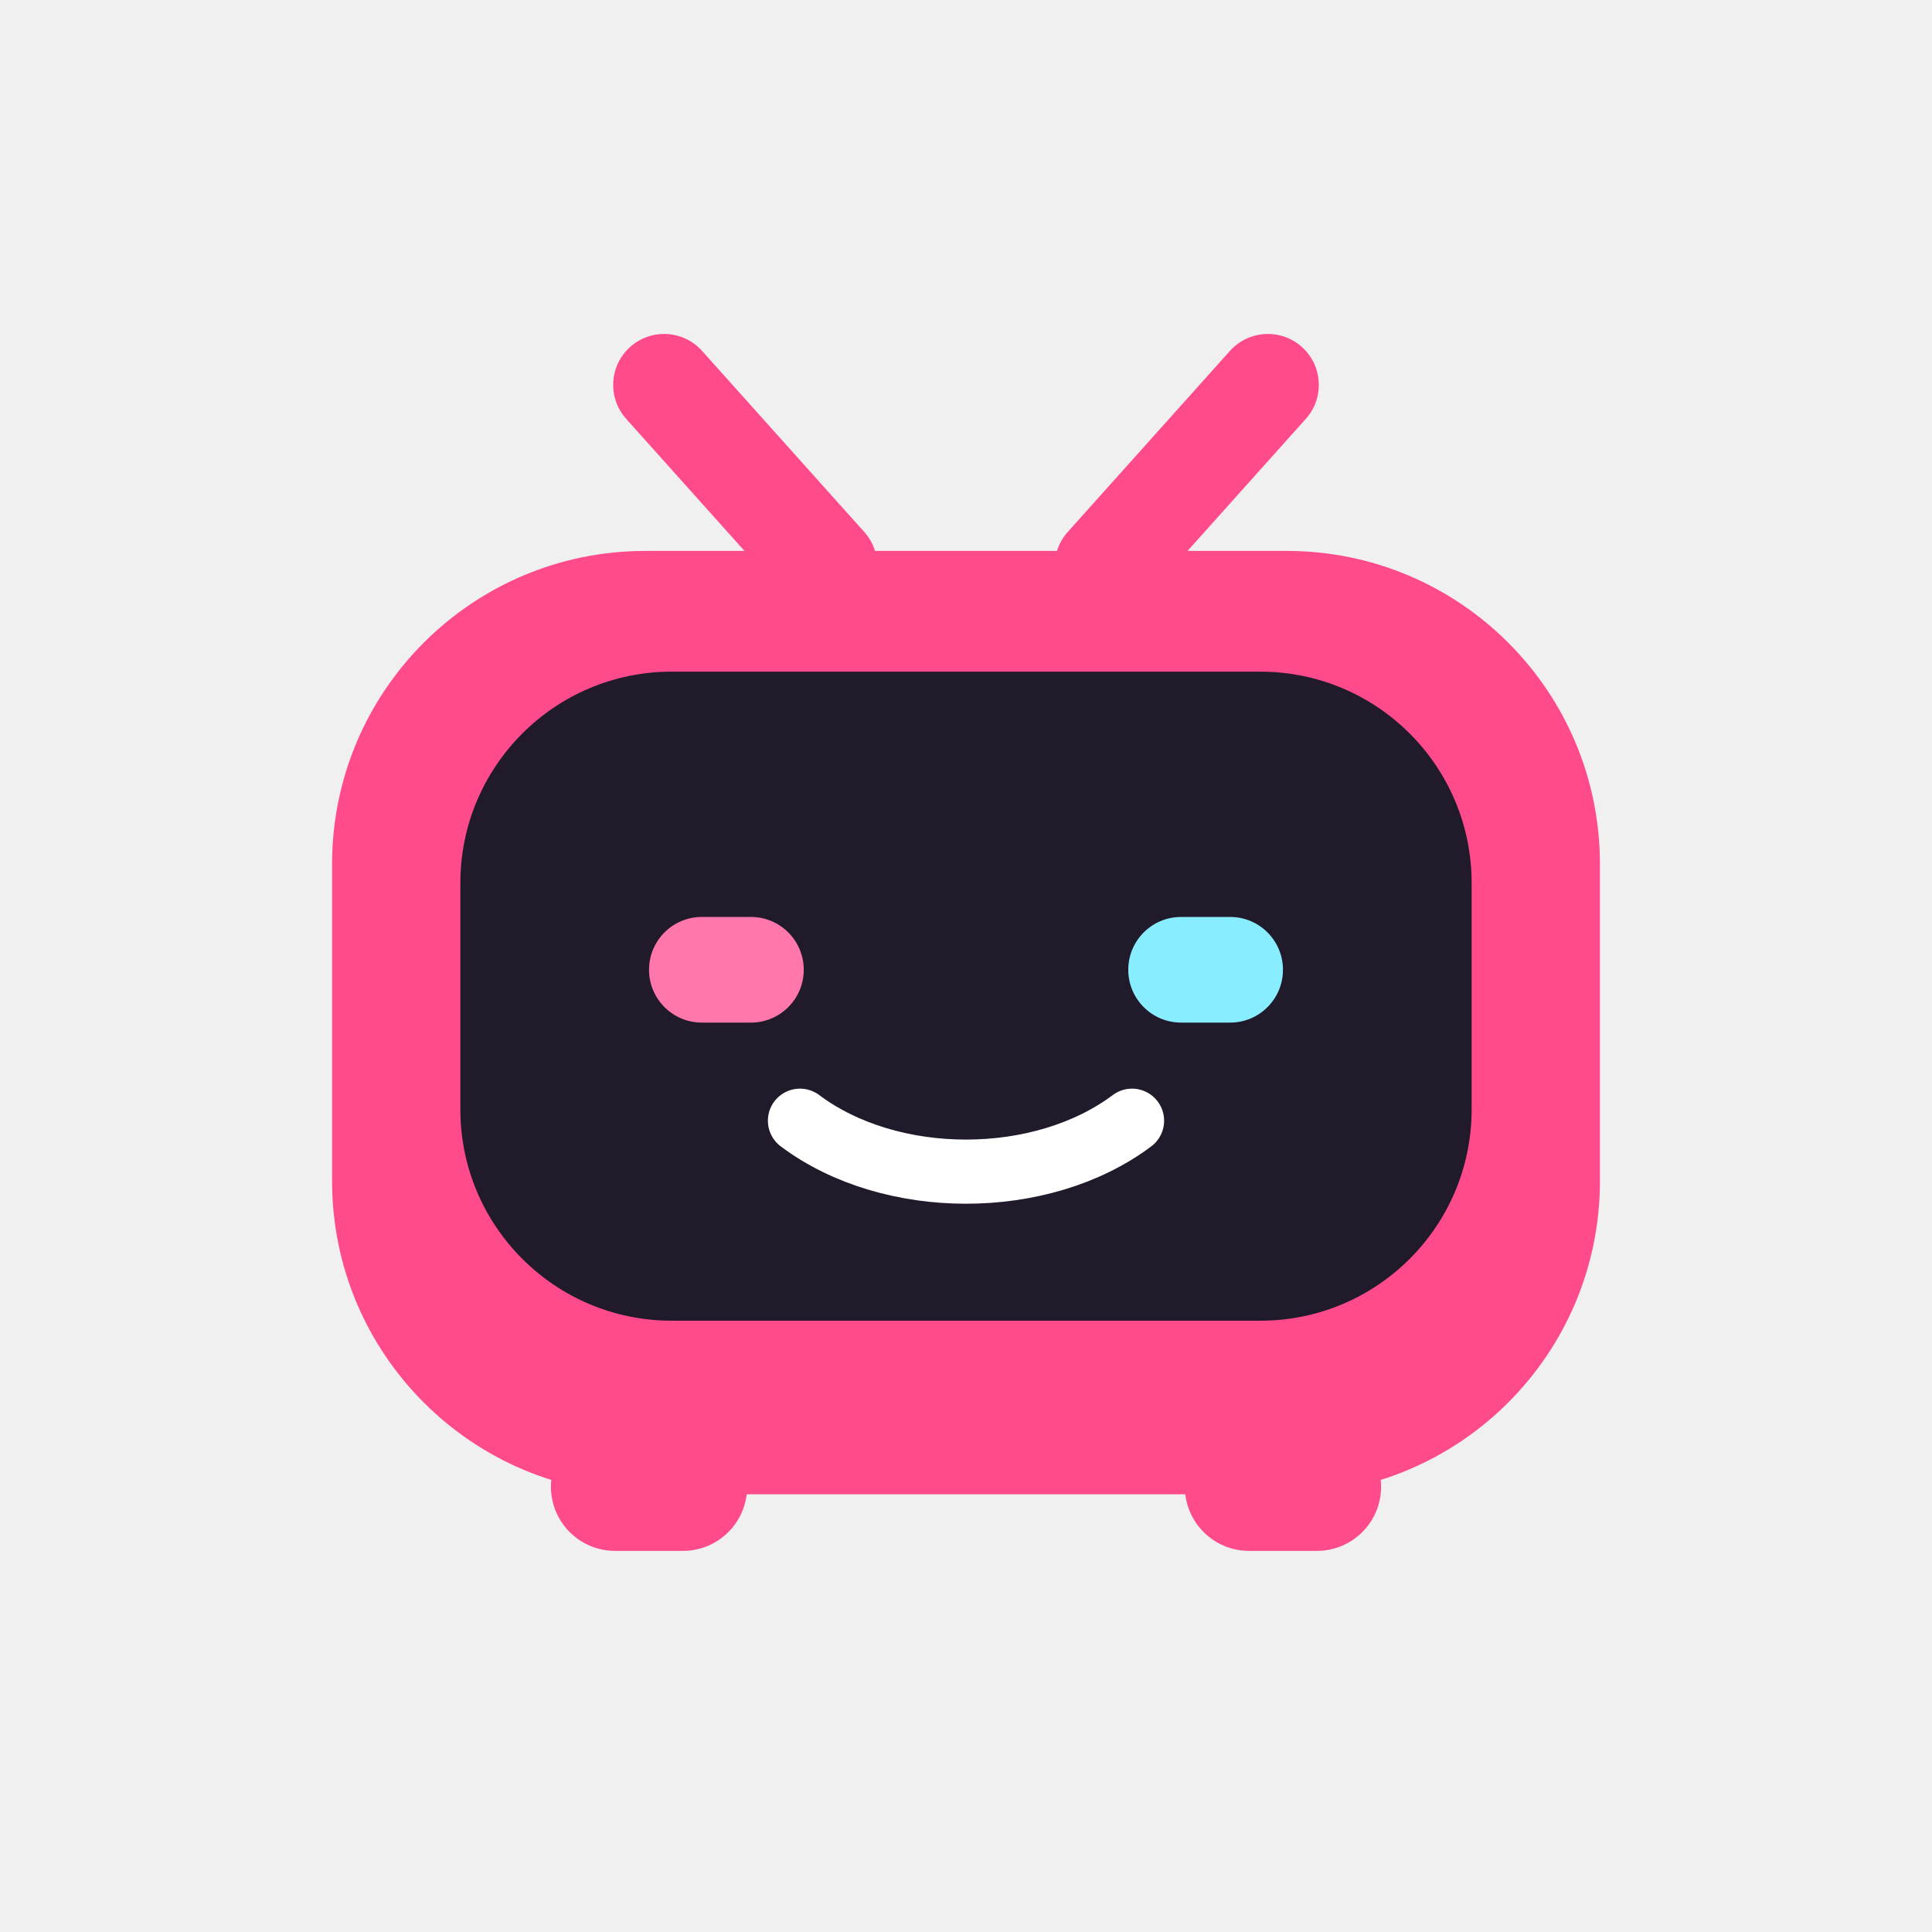
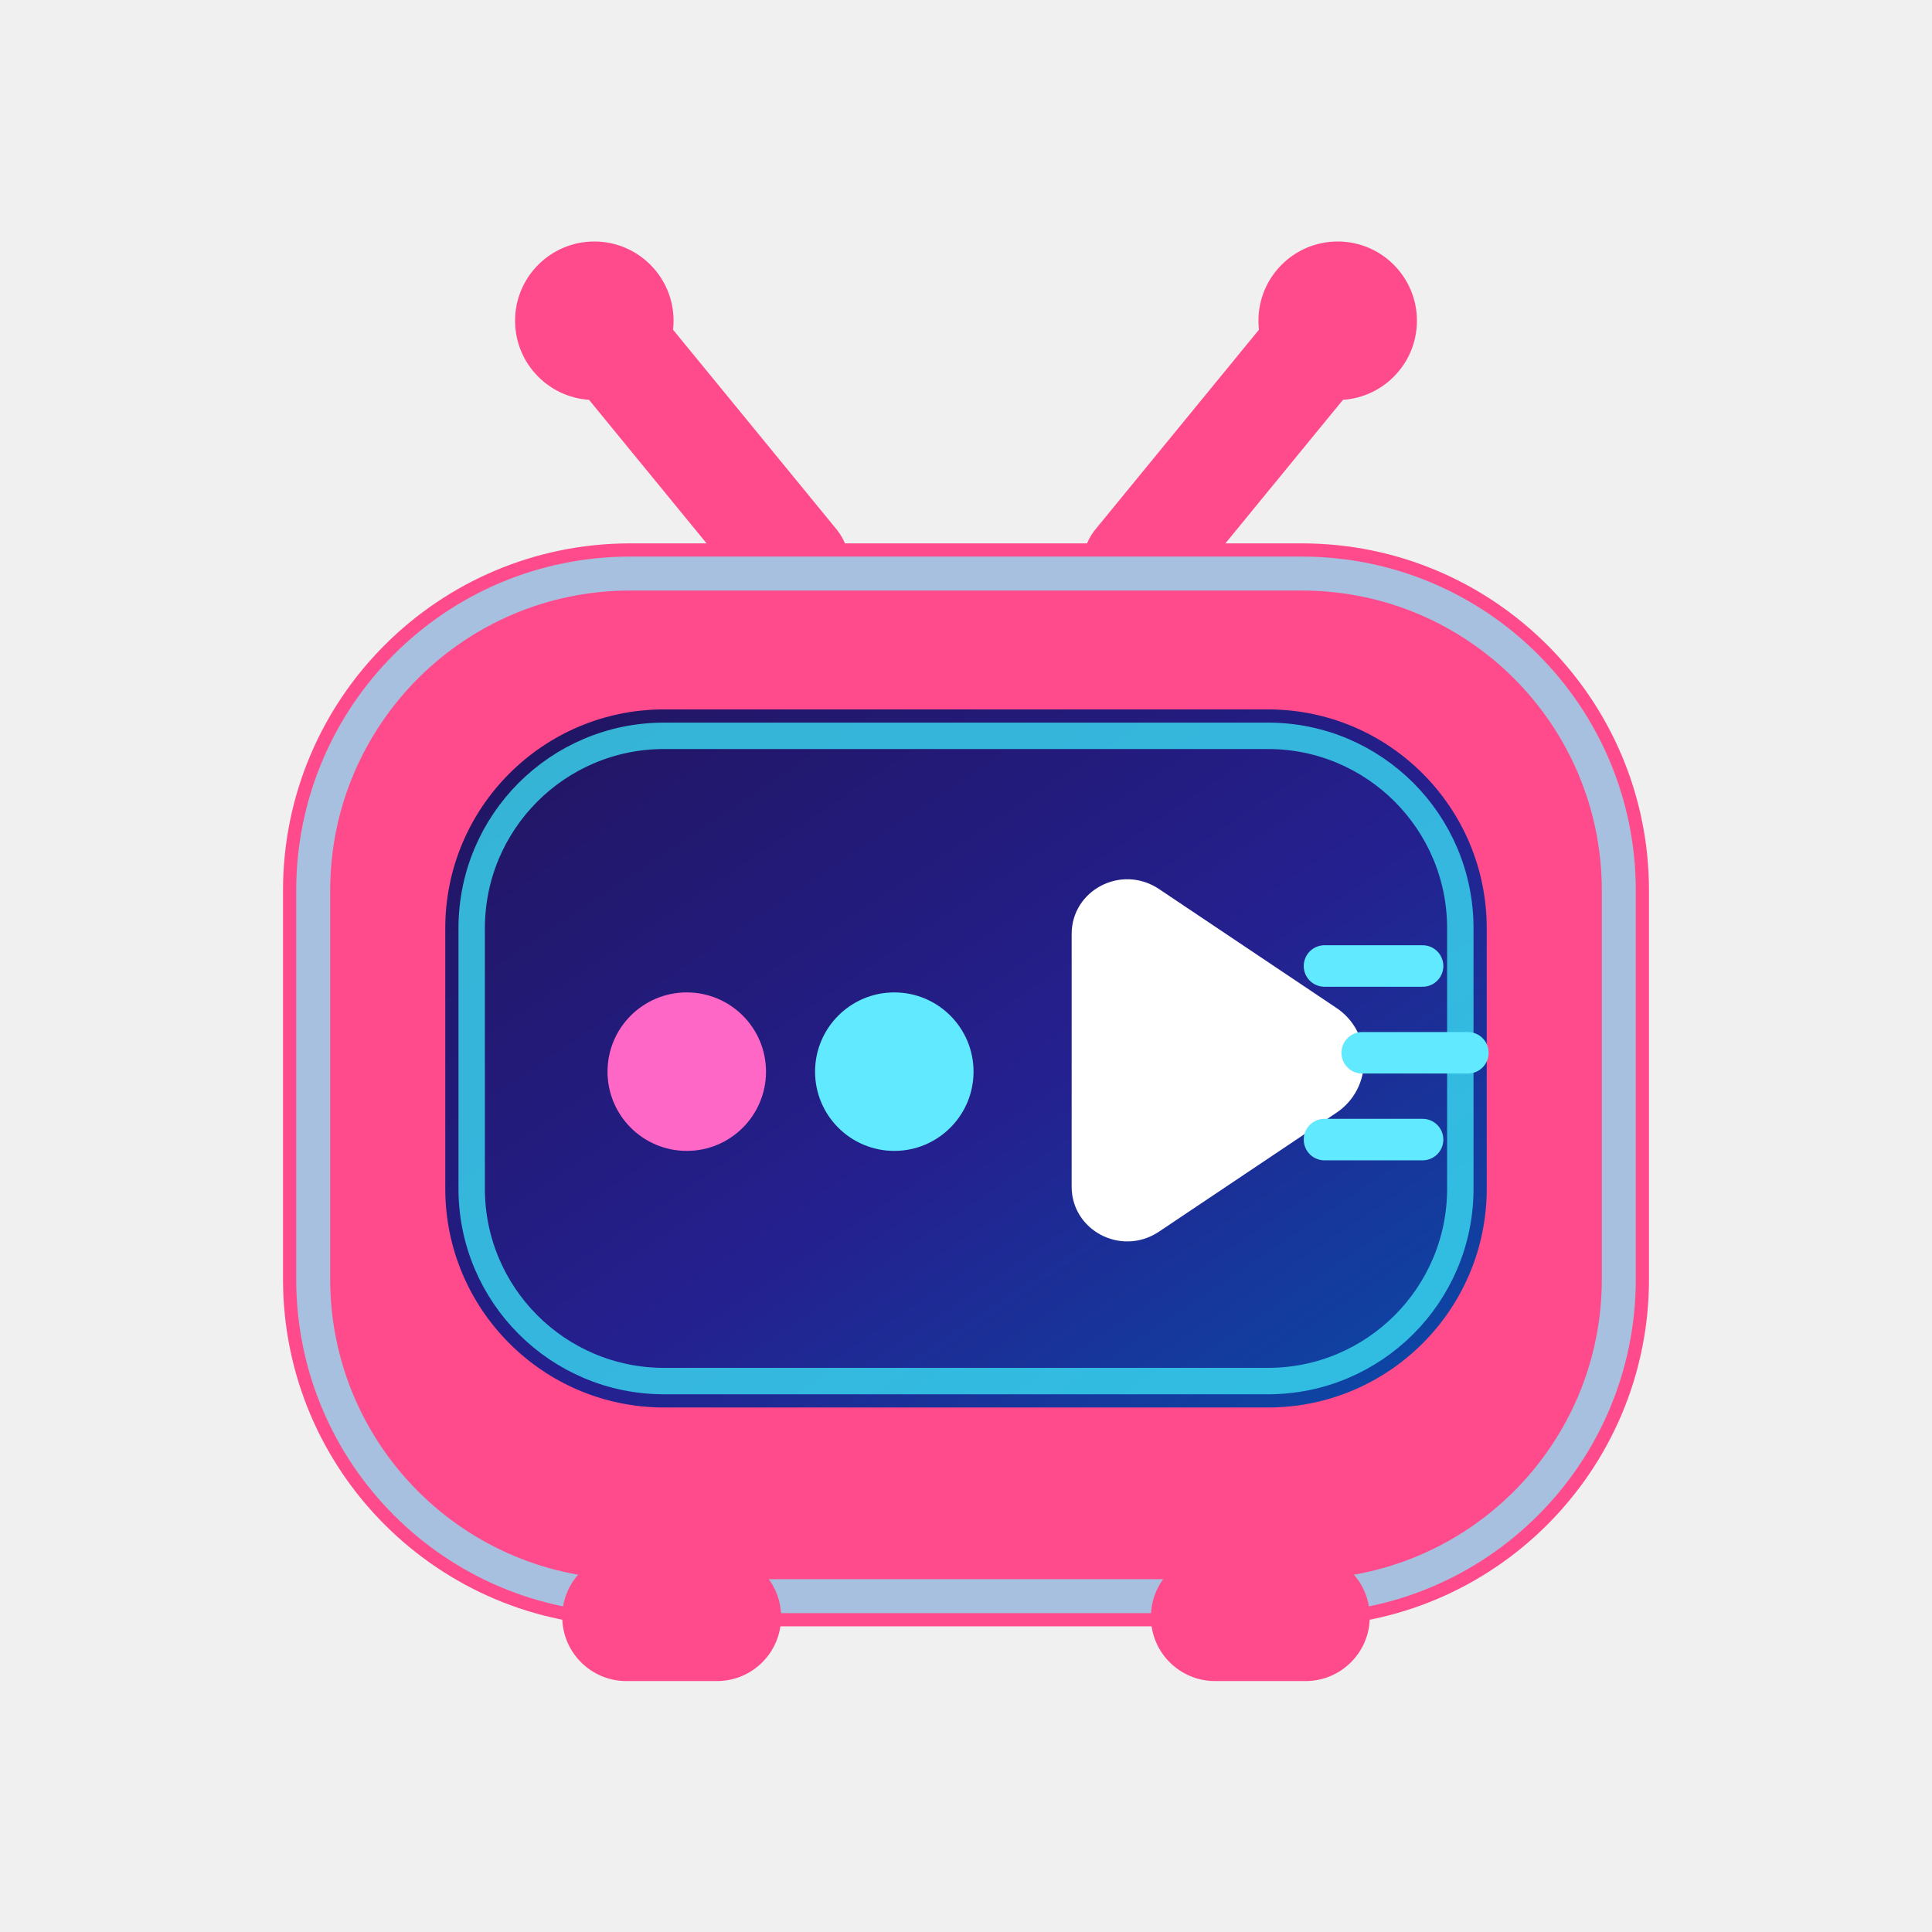
<svg xmlns="http://www.w3.org/2000/svg" width="1024" height="1024" viewBox="0 0 1024 1024">
-   <g fill="none" stroke="#FF4B8B" stroke-linecap="round" stroke-width="54">
-     <path d="M438 300 L352 204" />
-     <path d="M586 300 L672 204" />
+   <defs>
+     <linearGradient id="screen" x1="0" y1="0" x2="1" y2="1">
+       <stop offset="0" stop-color="#21145E" />
+       <stop offset="0.55" stop-color="#24208F" />
+       <stop offset="1" stop-color="#0A4BA7" />
+     </linearGradient>
+   </defs>
+   <g fill="none" stroke="#FF4B8B" stroke-linecap="round" stroke-width="58">
+     <path d="M421 299 L326 183" />
+     <path d="M603 299 L698 183" />
  </g>
-   <rect x="176" y="292" width="672" height="500" rx="166" fill="#FF4B8B" />
-   <rect x="244" y="356" width="536" height="344" rx="112" fill="#201A2A" />
-   <rect x="292" y="754" width="104" height="68" rx="34" fill="#FF4B8B" />
-   <rect x="628" y="754" width="104" height="68" rx="34" fill="#FF4B8B" />
-   <rect x="344" y="486" width="82" height="56" rx="28" fill="#FF77AB" />
-   <rect x="598" y="486" width="82" height="56" rx="28" fill="#87EDFF" />
-   <path d="M424 594 C472 630 552 630 600 594" fill="none" stroke="#FFFFFF" stroke-linecap="round" stroke-width="34" />
+   <circle cx="315" cy="170" r="42" fill="#FF4B8B" />
+   <circle cx="709" cy="170" r="42" fill="#FF4B8B" />
+   <rect x="150" y="288" width="724" height="574" rx="184" fill="#FF4B8B" />
+   <rect x="166" y="304" width="692" height="542" rx="168" fill="none" stroke="#87EDFF" stroke-width="18" opacity="0.72" />
+   <rect x="298" y="823" width="116" height="68" rx="34" fill="#FF4B8B" />
+   <rect x="610" y="823" width="116" height="68" rx="34" fill="#FF4B8B" />
+   <rect x="236" y="376" width="552" height="370" rx="116" fill="url(#screen)" />
+   <rect x="250" y="390" width="524" height="342" rx="102" fill="none" stroke="#3ADCF2" stroke-width="14" opacity="0.8" />
+   <circle cx="364" cy="568" r="42" fill="#FF67C6" />
+   <circle cx="474" cy="568" r="42" fill="#61E9FF" />
+   <path d="M568 495 C568 472 594 458 614 471 L708 534 C728 547 728 577 708 590 L614 653 C594 666 568 652 568 629 Z" fill="#FFFFFF" />
+   <g fill="none" stroke="#61E9FF" stroke-linecap="round" stroke-width="22">
+     <path d="M702 512 H754" />
+     <path d="M722 558 H778" />
+     <path d="M702 604 H754" />
+   </g>
</svg>
